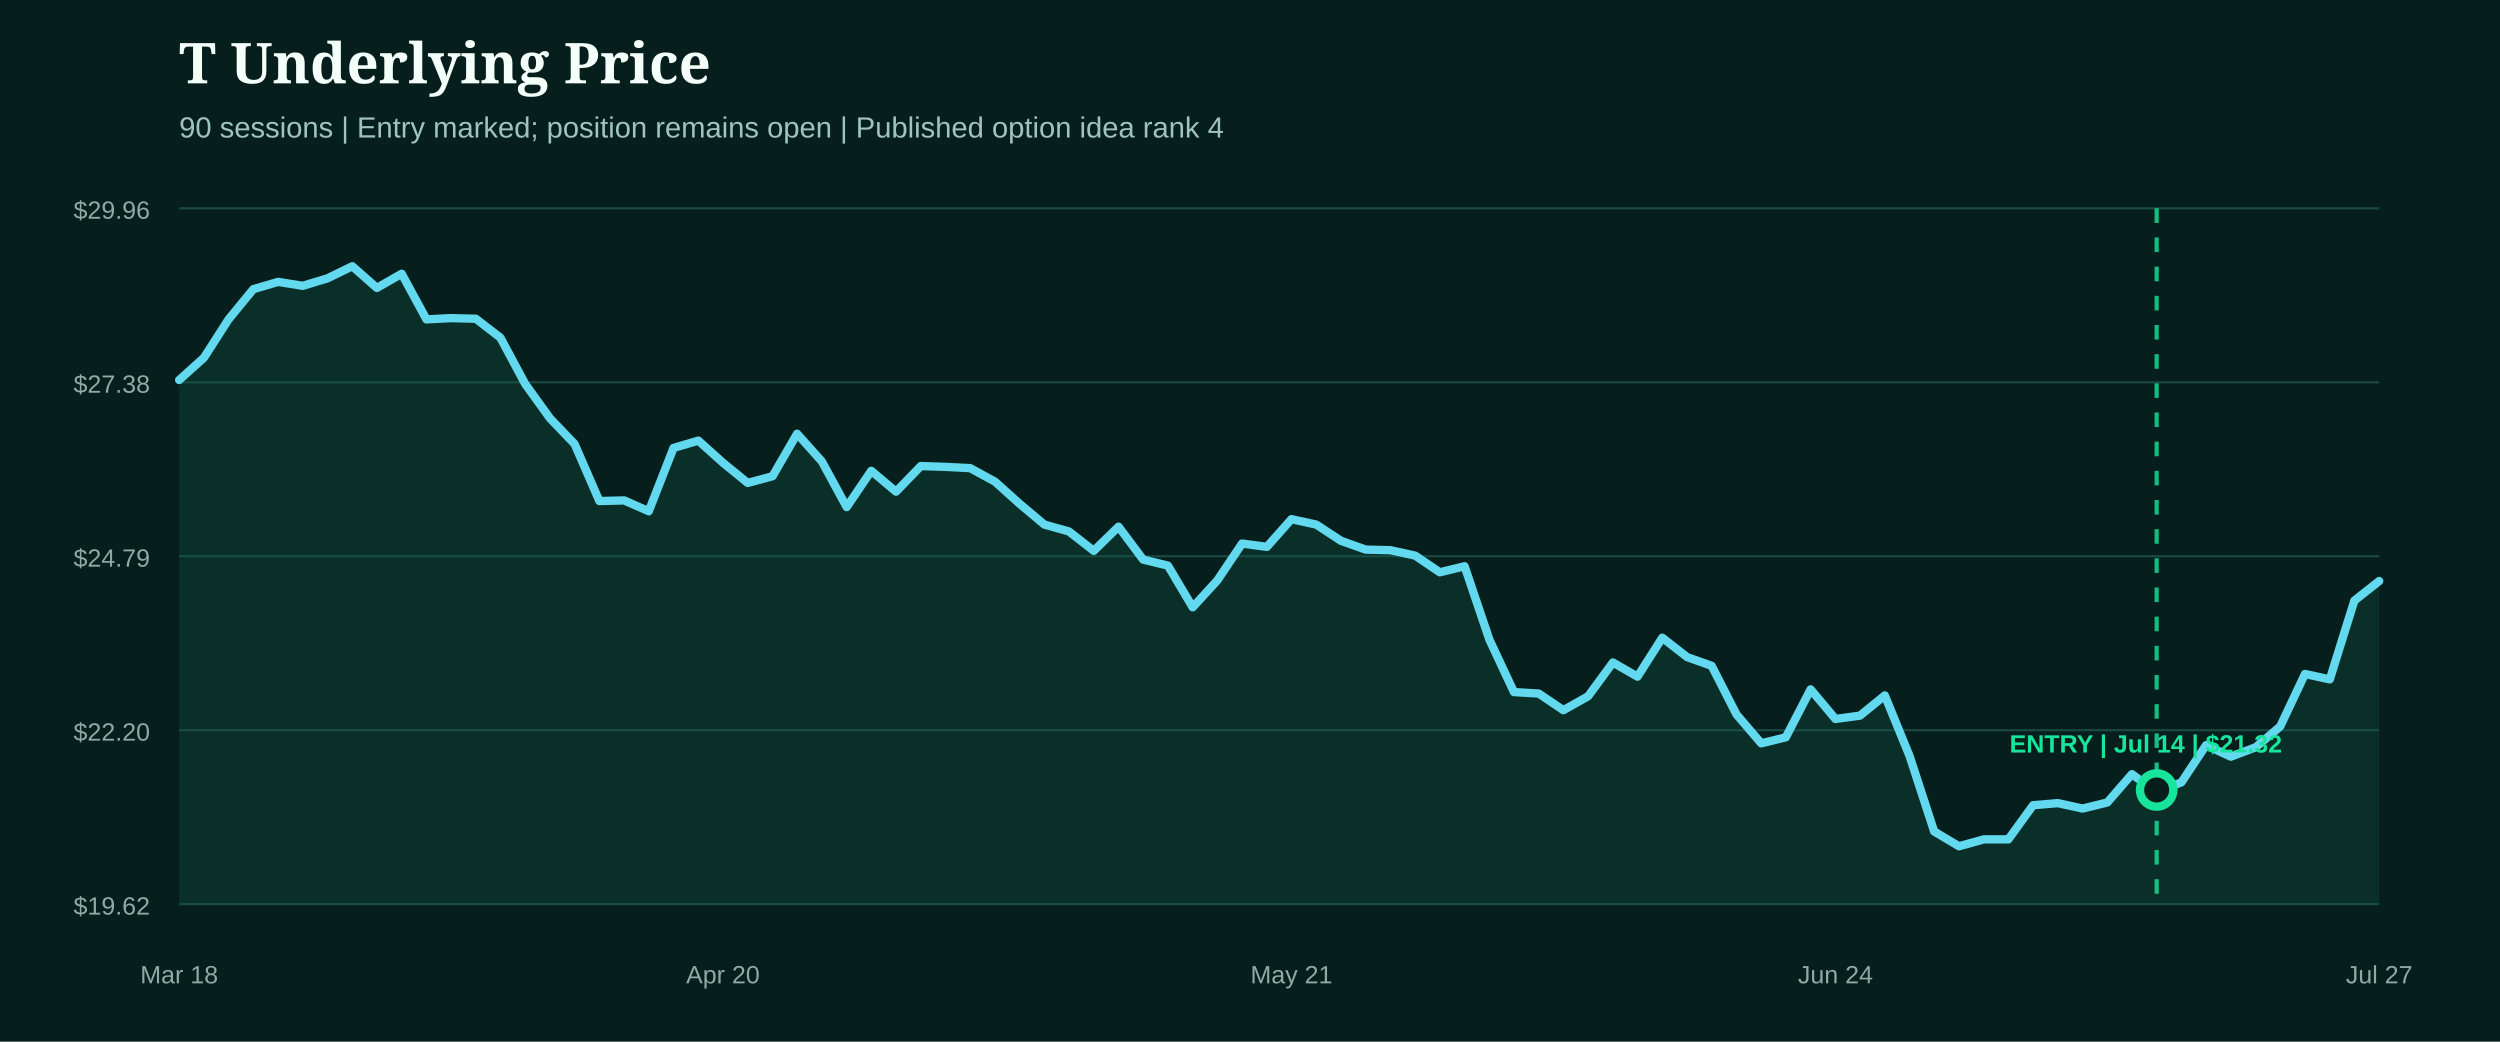
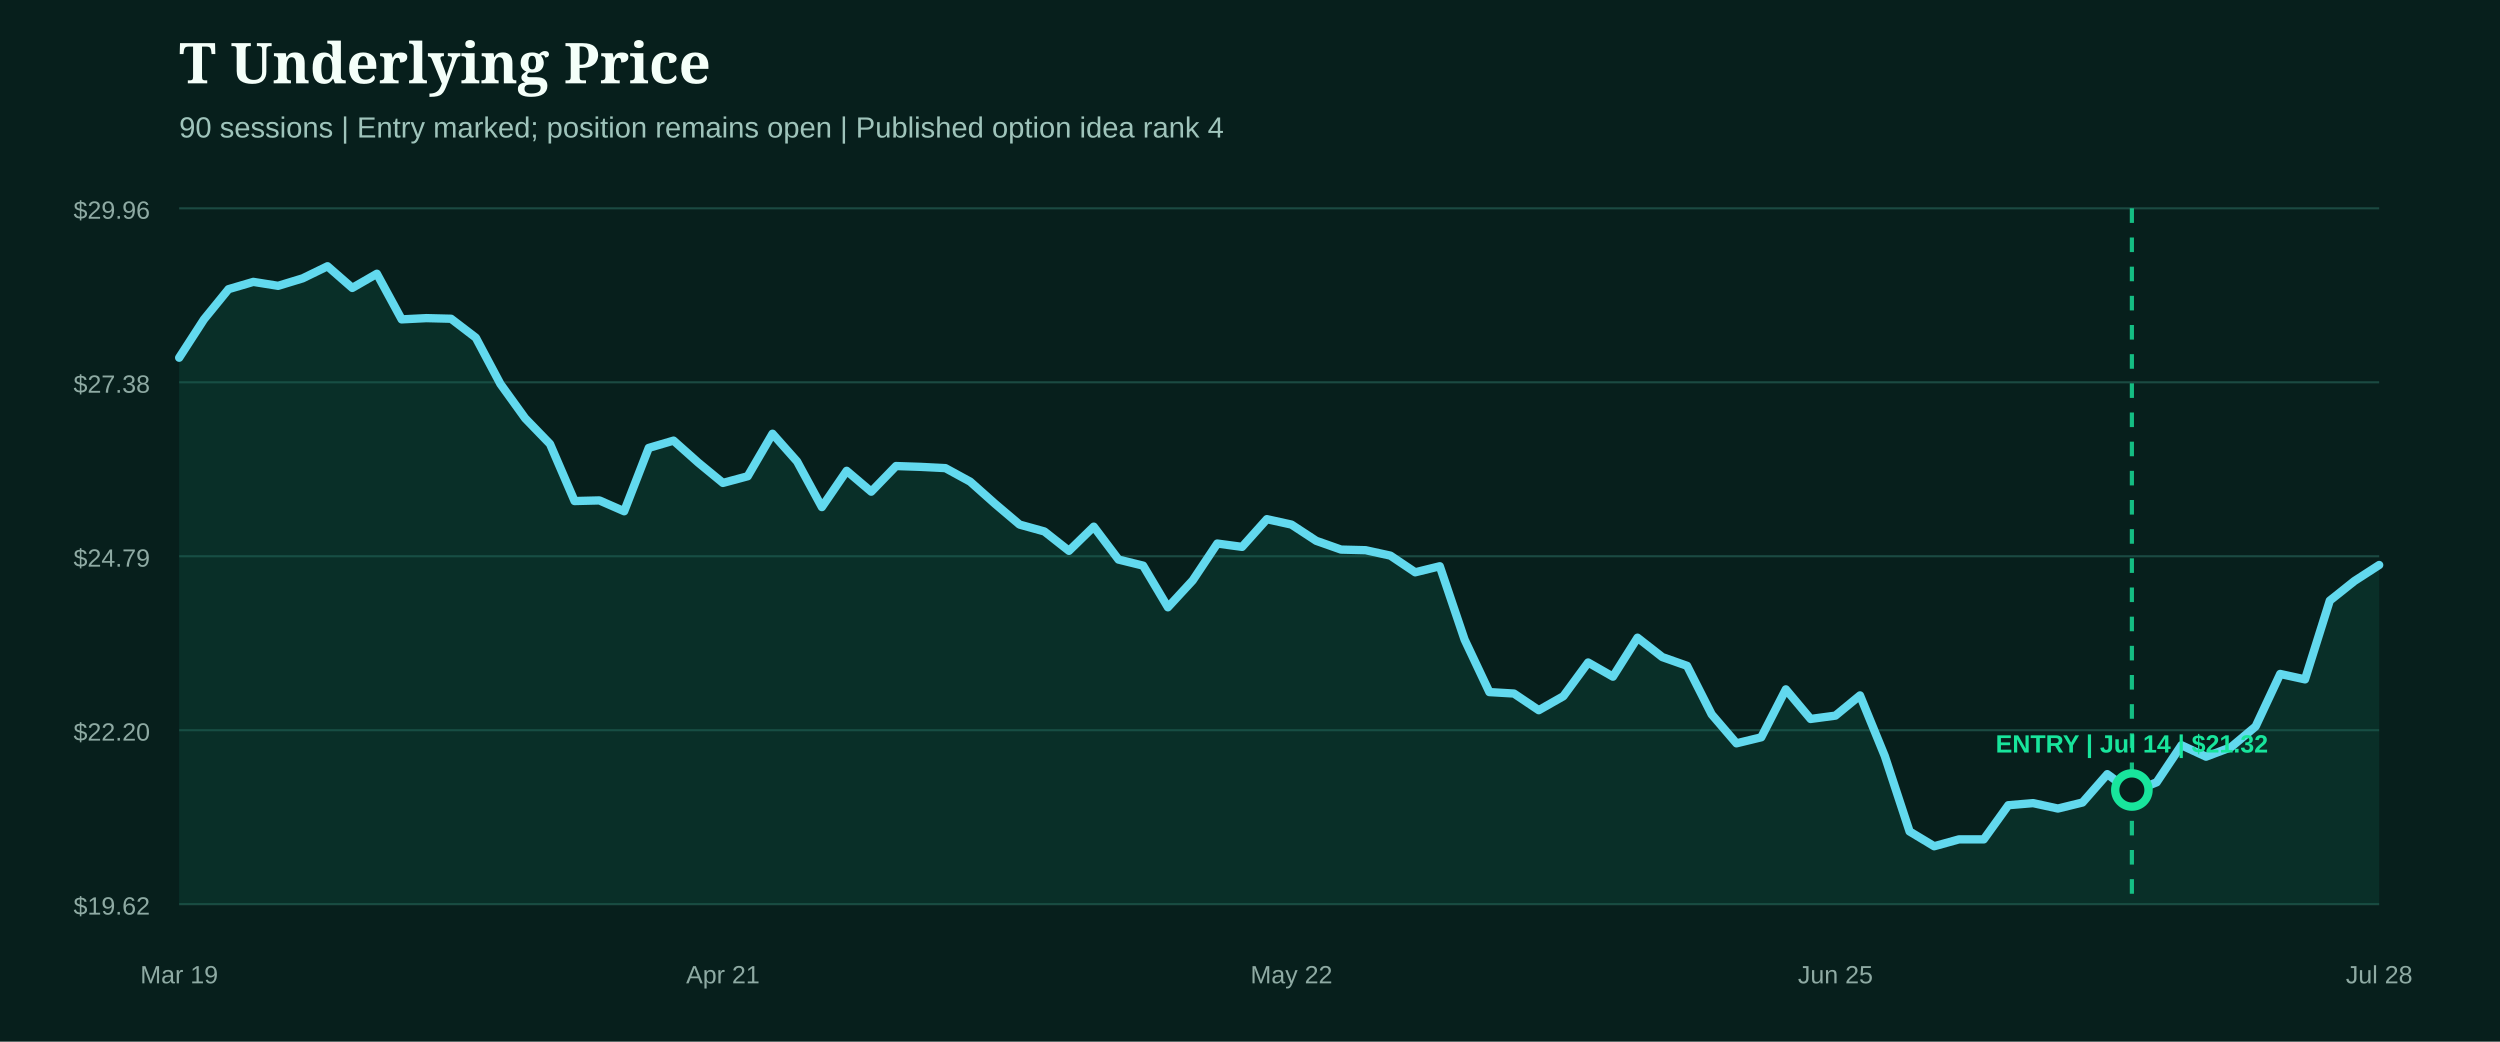
<svg xmlns="http://www.w3.org/2000/svg" width="1200" height="500" viewBox="0 0 1200 500" role="img" aria-label="T underlying price from entry">
  <rect width="1200" height="500" fill="#071f1c" />
  <style>.head{fill:#f4fff9;font:800 27px Georgia,serif}.sub{fill:#9fc4bb;font:14px Arial,sans-serif}.axis{fill:#8eaaa3;font:12px Arial,sans-serif}.marker{font:800 12px Arial,sans-serif}</style>
  <text x="86" y="40" class="head">T Underlying Price</text>
  <text x="86" y="66" class="sub">90 sessions | Entry marked; position remains open | Published option idea rank 4</text>
  <line x1="86" x2="1142" y1="100.0" y2="100.0" stroke="#1b4a42" stroke-width="1" />
  <text x="72" y="105.0" text-anchor="end" class="axis">$29.96</text>
  <line x1="86" x2="1142" y1="183.5" y2="183.5" stroke="#1b4a42" stroke-width="1" />
  <text x="72" y="188.5" text-anchor="end" class="axis">$27.38</text>
  <line x1="86" x2="1142" y1="267.0" y2="267.0" stroke="#1b4a42" stroke-width="1" />
  <text x="72" y="272.0" text-anchor="end" class="axis">$24.79</text>
  <line x1="86" x2="1142" y1="350.5" y2="350.5" stroke="#1b4a42" stroke-width="1" />
  <text x="72" y="355.5" text-anchor="end" class="axis">$22.20</text>
  <line x1="86" x2="1142" y1="434.0" y2="434.0" stroke="#1b4a42" stroke-width="1" />
  <text x="72" y="439.0" text-anchor="end" class="axis">$19.62</text>
-   <path d="M86.0,182.4 L97.9,171.7 L109.7,153.3 L121.6,138.8 L133.5,135.3 L145.3,137.2 L157.2,133.6 L169.1,127.8 L180.9,138.2 L192.8,131.4 L204.7,153.3 L216.5,152.7 L228.4,153.0 L240.2,162.1 L252.1,184.3 L264.0,200.8 L275.8,213.1 L287.7,240.5 L299.6,240.2 L311.4,245.4 L323.3,215.0 L335.2,211.5 L347.0,222.1 L358.9,231.8 L370.8,228.6 L382.6,208.2 L394.5,221.5 L406.4,243.4 L418.2,226.0 L430.1,236.0 L442.0,223.7 L453.8,224.1 L465.7,224.7 L477.6,231.2 L489.4,241.8 L501.3,251.8 L513.1,255.1 L525.0,264.4 L536.9,252.8 L548.7,268.6 L560.6,271.5 L572.5,291.5 L584.3,278.6 L596.2,260.9 L608.1,262.5 L619.9,249.2 L631.8,251.8 L643.7,259.6 L655.5,263.8 L667.4,264.1 L679.3,266.7 L691.1,274.7 L703.0,271.8 L714.9,307.0 L726.7,332.2 L738.6,332.9 L750.4,340.9 L762.3,334.2 L774.2,318.0 L786.0,324.8 L797.9,306.1 L809.8,315.4 L821.6,319.6 L833.5,342.9 L845.4,356.8 L857.2,353.9 L869.1,330.9 L881.0,345.1 L892.8,343.5 L904.7,333.8 L916.6,362.9 L928.4,399.1 L940.3,406.2 L952.2,402.9 L964.0,402.9 L975.9,386.5 L987.8,385.5 L999.6,388.1 L1011.5,385.2 L1023.3,371.6 L1035.2,380.3 L1047.1,375.5 L1058.9,357.7 L1070.8,363.2 L1082.7,358.7 L1094.5,348.7 L1106.4,323.5 L1118.3,326.1 L1130.1,288.3 L1142.0,278.9 L1142.0,434.0 L86.0,434.0 Z" fill="#0f5949" opacity="0.28" />
-   <path d="M86.0,182.4 L97.9,171.7 L109.7,153.3 L121.6,138.8 L133.5,135.3 L145.3,137.2 L157.2,133.6 L169.1,127.8 L180.9,138.2 L192.8,131.4 L204.7,153.3 L216.5,152.7 L228.4,153.0 L240.2,162.1 L252.1,184.3 L264.0,200.8 L275.8,213.1 L287.7,240.5 L299.6,240.2 L311.4,245.4 L323.3,215.0 L335.2,211.5 L347.0,222.1 L358.9,231.8 L370.8,228.6 L382.6,208.2 L394.5,221.5 L406.4,243.4 L418.2,226.0 L430.1,236.0 L442.0,223.7 L453.8,224.1 L465.7,224.7 L477.6,231.2 L489.4,241.8 L501.3,251.8 L513.1,255.1 L525.0,264.4 L536.9,252.8 L548.7,268.6 L560.6,271.5 L572.5,291.5 L584.3,278.6 L596.2,260.9 L608.1,262.5 L619.9,249.2 L631.8,251.8 L643.7,259.6 L655.5,263.8 L667.4,264.1 L679.3,266.7 L691.1,274.7 L703.0,271.8 L714.9,307.0 L726.7,332.2 L738.6,332.9 L750.4,340.9 L762.3,334.2 L774.2,318.0 L786.0,324.8 L797.9,306.1 L809.8,315.4 L821.6,319.6 L833.5,342.9 L845.4,356.8 L857.2,353.9 L869.1,330.9 L881.0,345.1 L892.8,343.5 L904.7,333.8 L916.6,362.9 L928.4,399.1 L940.3,406.2 L952.2,402.9 L964.0,402.9 L975.9,386.5 L987.8,385.5 L999.6,388.1 L1011.5,385.2 L1023.3,371.6 L1035.2,380.3 L1047.1,375.5 L1058.9,357.7 L1070.8,363.2 L1082.7,358.7 L1094.5,348.7 L1106.4,323.5 L1118.3,326.1 L1130.1,288.3 L1142.0,278.9" fill="none" stroke="#62d9ee" stroke-width="4" stroke-linecap="round" stroke-linejoin="round" />
+   <path d="M86.0,171.7 L97.9,153.3 L109.7,138.8 L121.6,135.3 L133.5,137.2 L145.3,133.6 L157.2,127.8 L169.1,138.2 L180.9,131.4 L192.8,153.3 L204.7,152.7 L216.5,153.0 L228.4,162.1 L240.2,184.3 L252.1,200.8 L264.0,213.1 L275.8,240.5 L287.7,240.2 L299.6,245.4 L311.4,215.0 L323.3,211.5 L335.2,222.1 L347.0,231.8 L358.9,228.6 L370.8,208.2 L382.6,221.5 L394.5,243.4 L406.4,226.0 L418.2,236.0 L430.1,223.7 L442.0,224.1 L453.8,224.7 L465.7,231.2 L477.6,241.8 L489.4,251.8 L501.3,255.1 L513.1,264.4 L525.0,252.8 L536.9,268.6 L548.7,271.5 L560.6,291.5 L572.5,278.6 L584.3,260.9 L596.2,262.5 L608.1,249.2 L619.9,251.8 L631.8,259.6 L643.7,263.8 L655.5,264.1 L667.4,266.7 L679.3,274.7 L691.1,271.8 L703.0,307.0 L714.9,332.2 L726.7,332.9 L738.6,340.9 L750.4,334.2 L762.3,318.0 L774.2,324.8 L786.0,306.1 L797.9,315.4 L809.8,319.6 L821.6,342.9 L833.5,356.8 L845.4,353.9 L857.2,330.9 L869.1,345.1 L881.0,343.5 L892.8,333.8 L904.7,362.9 L916.6,399.1 L928.4,406.2 L940.3,402.9 L952.2,402.9 L964.0,386.5 L975.9,385.5 L987.8,388.1 L999.6,385.2 L1011.5,371.6 L1023.3,380.3 L1035.2,375.5 L1047.1,357.7 L1058.9,363.2 L1070.8,358.7 L1082.7,348.7 L1094.5,323.5 L1106.4,326.1 L1118.3,288.3 L1130.1,278.9 L1142.0,271.2 L1142.0,434.0 L86.0,434.0 Z" fill="#0f5949" opacity="0.28" />
+   <path d="M86.0,171.7 L97.9,153.3 L109.7,138.8 L121.6,135.3 L133.5,137.2 L145.3,133.6 L157.2,127.8 L169.1,138.2 L180.9,131.4 L192.8,153.3 L204.7,152.7 L216.5,153.0 L228.4,162.1 L240.2,184.3 L252.1,200.8 L264.0,213.1 L275.8,240.5 L287.7,240.2 L299.6,245.4 L311.4,215.0 L323.3,211.5 L335.2,222.1 L347.0,231.8 L358.9,228.6 L370.8,208.2 L382.6,221.5 L394.5,243.4 L406.4,226.0 L418.2,236.0 L430.1,223.7 L442.0,224.1 L453.8,224.7 L465.7,231.2 L477.6,241.8 L489.4,251.8 L501.3,255.1 L513.1,264.4 L525.0,252.8 L536.9,268.6 L548.7,271.5 L560.6,291.5 L572.5,278.6 L584.3,260.9 L596.2,262.5 L608.1,249.2 L619.9,251.8 L631.8,259.6 L643.7,263.8 L655.5,264.1 L667.4,266.7 L679.3,274.7 L691.1,271.8 L703.0,307.0 L714.9,332.2 L726.7,332.9 L738.6,340.9 L750.4,334.2 L762.3,318.0 L774.2,324.8 L786.0,306.1 L797.9,315.4 L809.8,319.6 L821.6,342.9 L833.5,356.8 L845.4,353.9 L857.2,330.9 L869.1,345.1 L881.0,343.5 L892.8,333.8 L904.7,362.9 L916.6,399.1 L928.4,406.2 L940.3,402.9 L952.2,402.9 L964.0,386.5 L975.9,385.5 L987.8,388.1 L999.6,385.2 L1011.5,371.6 L1023.3,380.3 L1035.2,375.5 L1047.1,357.7 L1058.9,363.2 L1070.8,358.7 L1082.7,348.7 L1094.5,323.5 L1106.4,326.1 L1118.3,288.3 L1130.1,278.9 L1142.0,271.2" fill="none" stroke="#62d9ee" stroke-width="4" stroke-linecap="round" stroke-linejoin="round" />
  <g>
-     <line x1="1035.2" x2="1035.2" y1="100" y2="434" stroke="#18e59c" stroke-width="2" stroke-dasharray="7 7" opacity="0.8" />
-     <circle cx="1035.2" cy="379.2" r="8" fill="#071f1c" stroke="#18e59c" stroke-width="4" />
-     <text x="1030.0" y="361.2" text-anchor="middle" class="marker" fill="#18e59c">ENTRY | Jul 14 | $21.32</text>
+     <line x1="1023.3" x2="1023.3" y1="100" y2="434" stroke="#18e59c" stroke-width="2" stroke-dasharray="7 7" opacity="0.8" />
+     <circle cx="1023.3" cy="379.2" r="8" fill="#071f1c" stroke="#18e59c" stroke-width="4" />
+     <text x="1023.3" y="361.2" text-anchor="middle" class="marker" fill="#18e59c">ENTRY | Jul 14 | $21.32</text>
  </g>
-   <text x="86.0" y="472" text-anchor="middle" class="axis">Mar 18</text>
-   <text x="347.0" y="472" text-anchor="middle" class="axis">Apr 20</text>
-   <text x="619.9" y="472" text-anchor="middle" class="axis">May 21</text>
-   <text x="881.0" y="472" text-anchor="middle" class="axis">Jun 24</text>
-   <text x="1142.0" y="472" text-anchor="middle" class="axis">Jul 27</text>
+   <text x="86.0" y="472" text-anchor="middle" class="axis">Mar 19</text>
+   <text x="347.0" y="472" text-anchor="middle" class="axis">Apr 21</text>
+   <text x="619.9" y="472" text-anchor="middle" class="axis">May 22</text>
+   <text x="881.0" y="472" text-anchor="middle" class="axis">Jun 25</text>
+   <text x="1142.0" y="472" text-anchor="middle" class="axis">Jul 28</text>
</svg>
